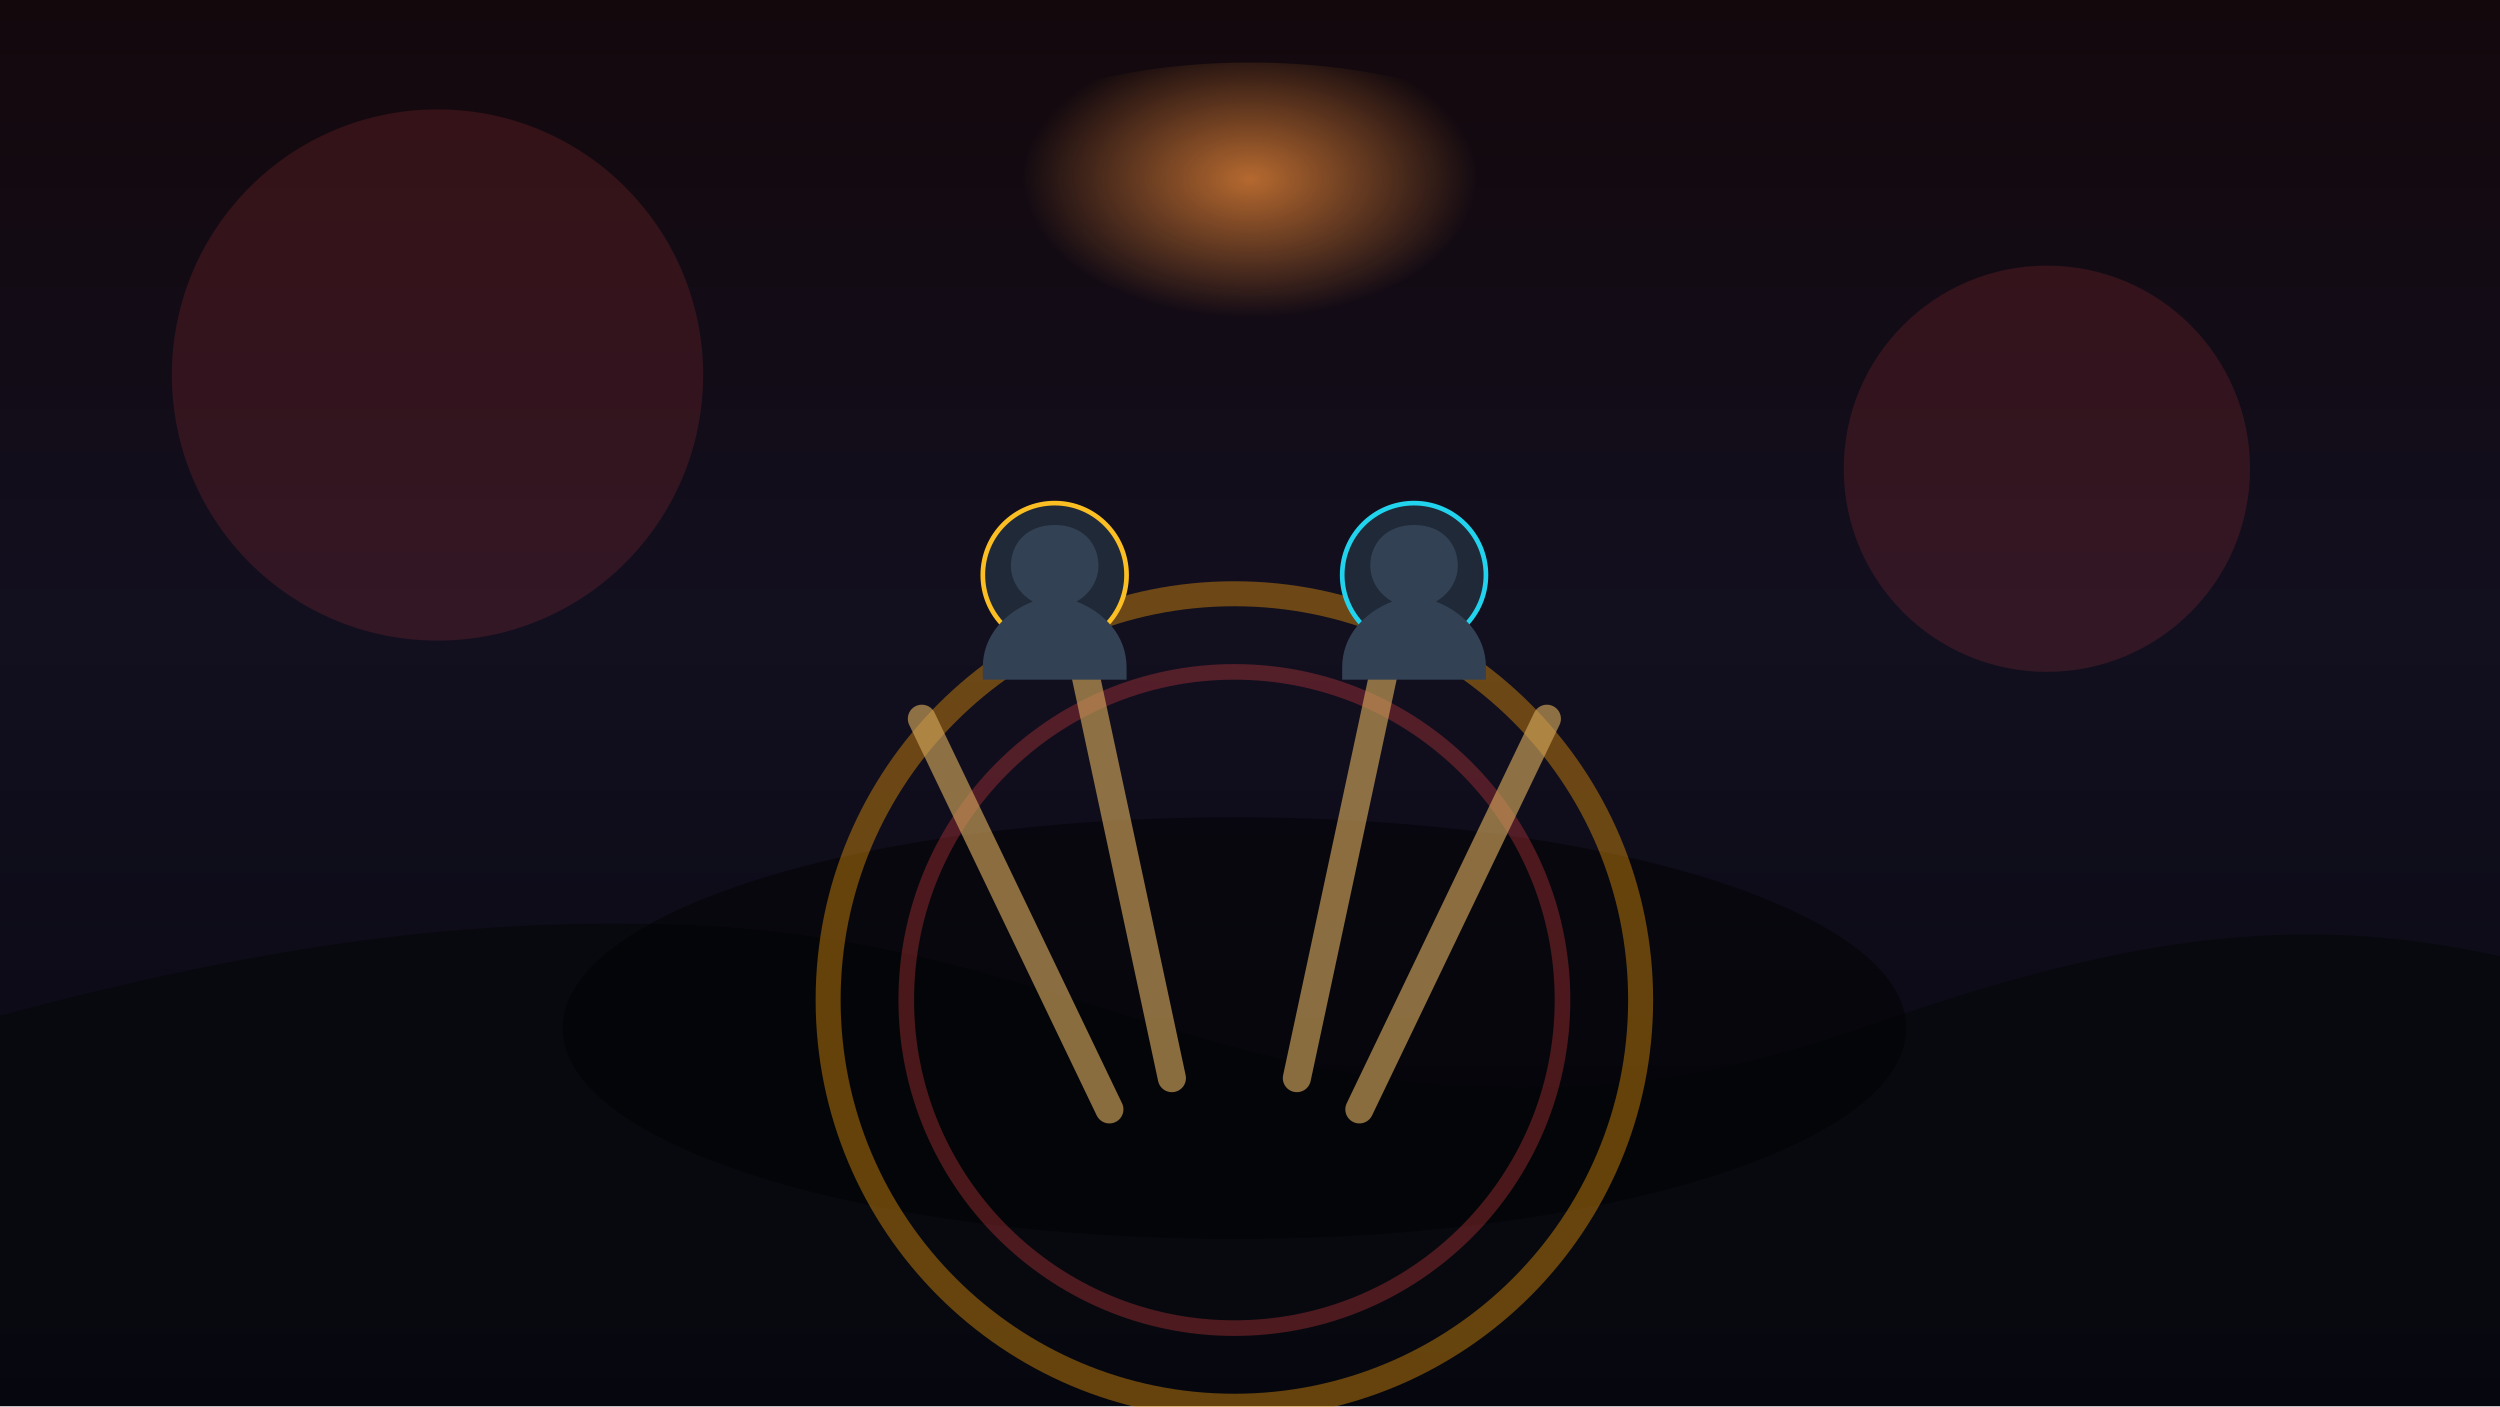
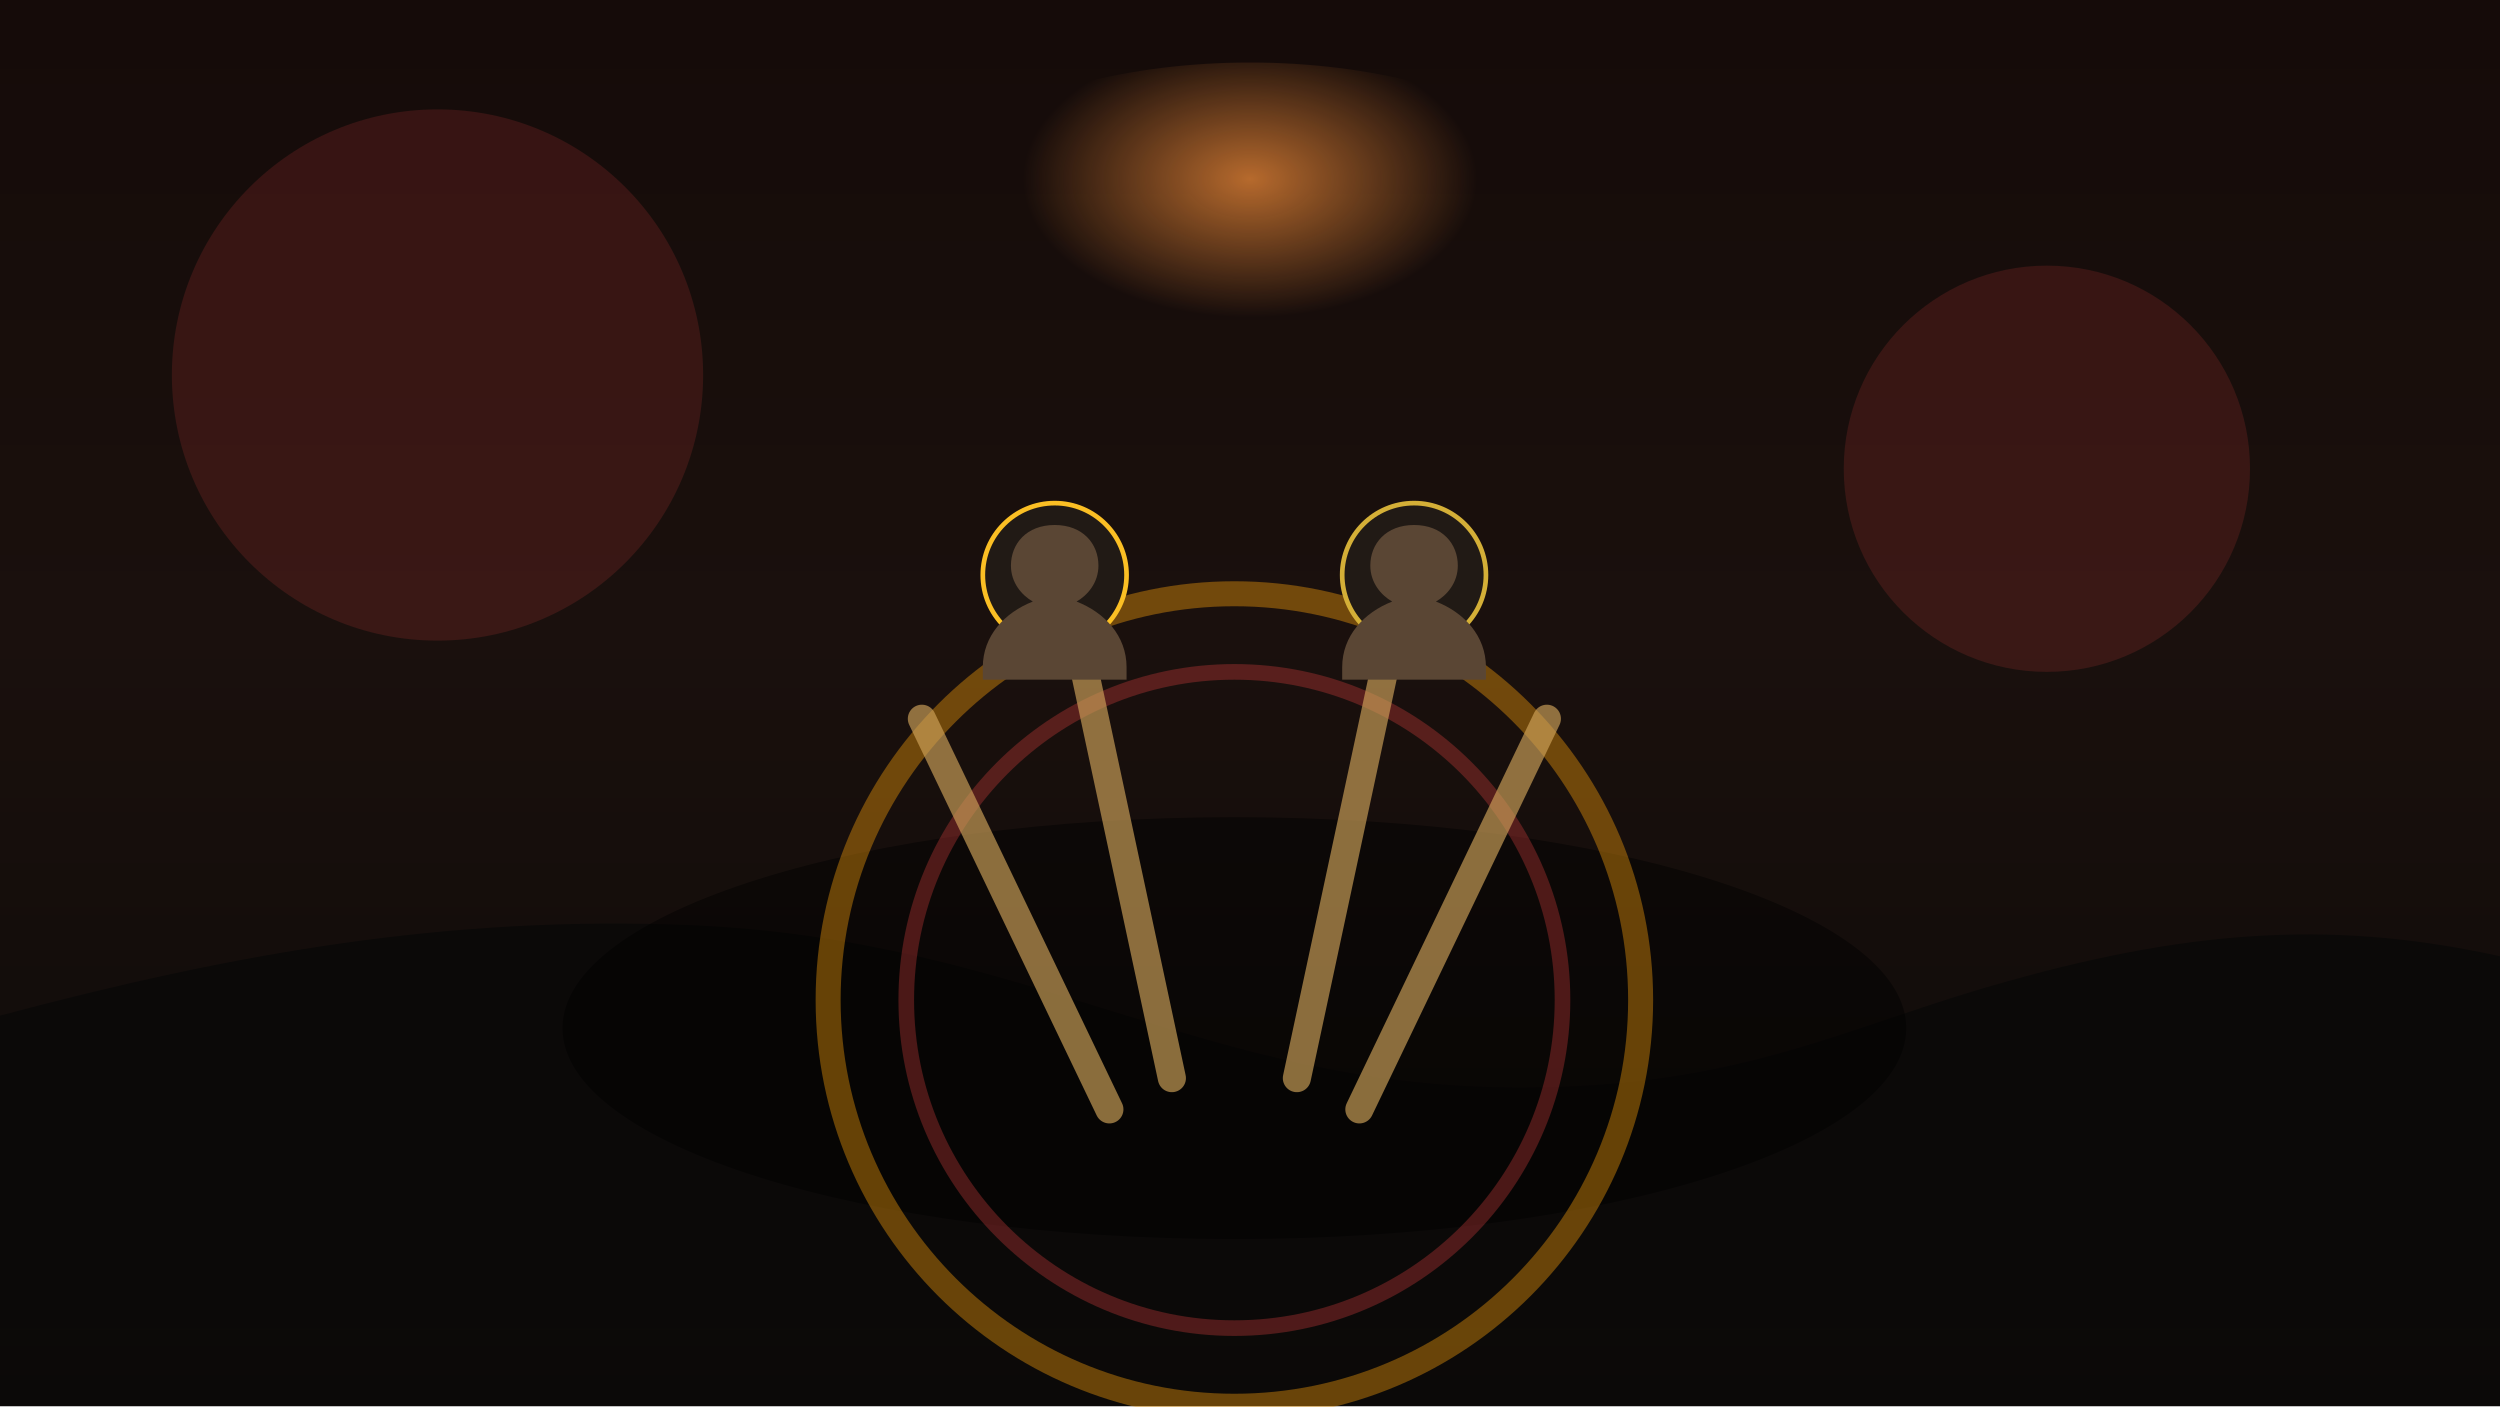
<svg xmlns="http://www.w3.org/2000/svg" viewBox="0 0 1600 900">
  <defs>
    <linearGradient id="bg" x1="0" x2="0" y1="0" y2="1">
-       <stop offset="0%" stop-color="#13080c" />
-       <stop offset="45%" stop-color="#120f1f" />
-       <stop offset="100%" stop-color="#06070e" />
+       <stop offset="0%" stop-color="#150B09" />
+       <stop offset="45%" stop-color="#1A100D" />
+       <stop offset="100%" stop-color="#0B0908" />
    </linearGradient>
    <radialGradient id="fire" cx="50%" cy="22%" r="26%">
      <stop offset="0%" stop-color="#fb923c" stop-opacity=".7" />
      <stop offset="100%" stop-color="#fb923c" stop-opacity="0" />
    </radialGradient>
  </defs>
  <rect width="1600" height="900" fill="url(#bg)" />
  <ellipse cx="800" cy="210" rx="280" ry="170" fill="url(#fire)" />
  <g opacity=".15" fill="#ef4444">
    <circle cx="280" cy="240" r="170" />
    <circle cx="1310" cy="300" r="130" />
  </g>
-   <path d="M0 650c150-40 286-64 440-58 220 9 329 104 533 104 144 0 210-40 312-68 124-35 215-38 315-16v238H0z" fill="#08090f" />
+   <path d="M0 650c150-40 286-64 440-58 220 9 329 104 533 104 144 0 210-40 312-68 124-35 215-38 315-16v238H0z" fill="#0B0908" />
  <g transform="translate(430 160)">
    <ellipse cx="360" cy="498" rx="430" ry="135" fill="#000" opacity=".45" />
    <circle cx="360" cy="480" r="260" fill="none" stroke="#f59e0b" stroke-opacity=".4" stroke-width="16" />
    <circle cx="360" cy="480" r="210" fill="none" stroke="#ef4444" stroke-opacity=".3" stroke-width="10" />
    <path d="M160 300l120 250M560 300 440 550M260 250l60 280M460 250l-60 280" stroke="#d1a45a" stroke-width="18" stroke-linecap="round" opacity=".65" />
    <g>
-       <circle cx="245" cy="208" r="46" fill="#1f2937" stroke="#fbbf24" stroke-width="3" />
-       <circle cx="475" cy="208" r="46" fill="#1f2937" stroke="#22d3ee" stroke-width="3" />
-       <path d="M245 176c18 0 28 12 28 26 0 11-7 19-14 23 18 7 32 22 32 42v8h-92v-8c0-20 14-35 32-42-7-4-14-12-14-23 0-14 10-26 28-26z" fill="#334155" />
-       <path d="M475 176c18 0 28 12 28 26 0 11-7 19-14 23 18 7 32 22 32 42v8h-92v-8c0-20 14-35 32-42-7-4-14-12-14-23 0-14 10-26 28-26z" fill="#334155" />
+       <circle cx="245" cy="208" r="46" fill="#211A15" stroke="#fbbf24" stroke-width="3" />
+       <circle cx="475" cy="208" r="46" fill="#211A15" stroke="#D4AF37" stroke-width="3" />
+       <path d="M245 176c18 0 28 12 28 26 0 11-7 19-14 23 18 7 32 22 32 42v8h-92v-8c0-20 14-35 32-42-7-4-14-12-14-23 0-14 10-26 28-26z" fill="#5A4634" />
+       <path d="M475 176c18 0 28 12 28 26 0 11-7 19-14 23 18 7 32 22 32 42v8h-92v-8c0-20 14-35 32-42-7-4-14-12-14-23 0-14 10-26 28-26z" fill="#5A4634" />
    </g>
  </g>
</svg>
